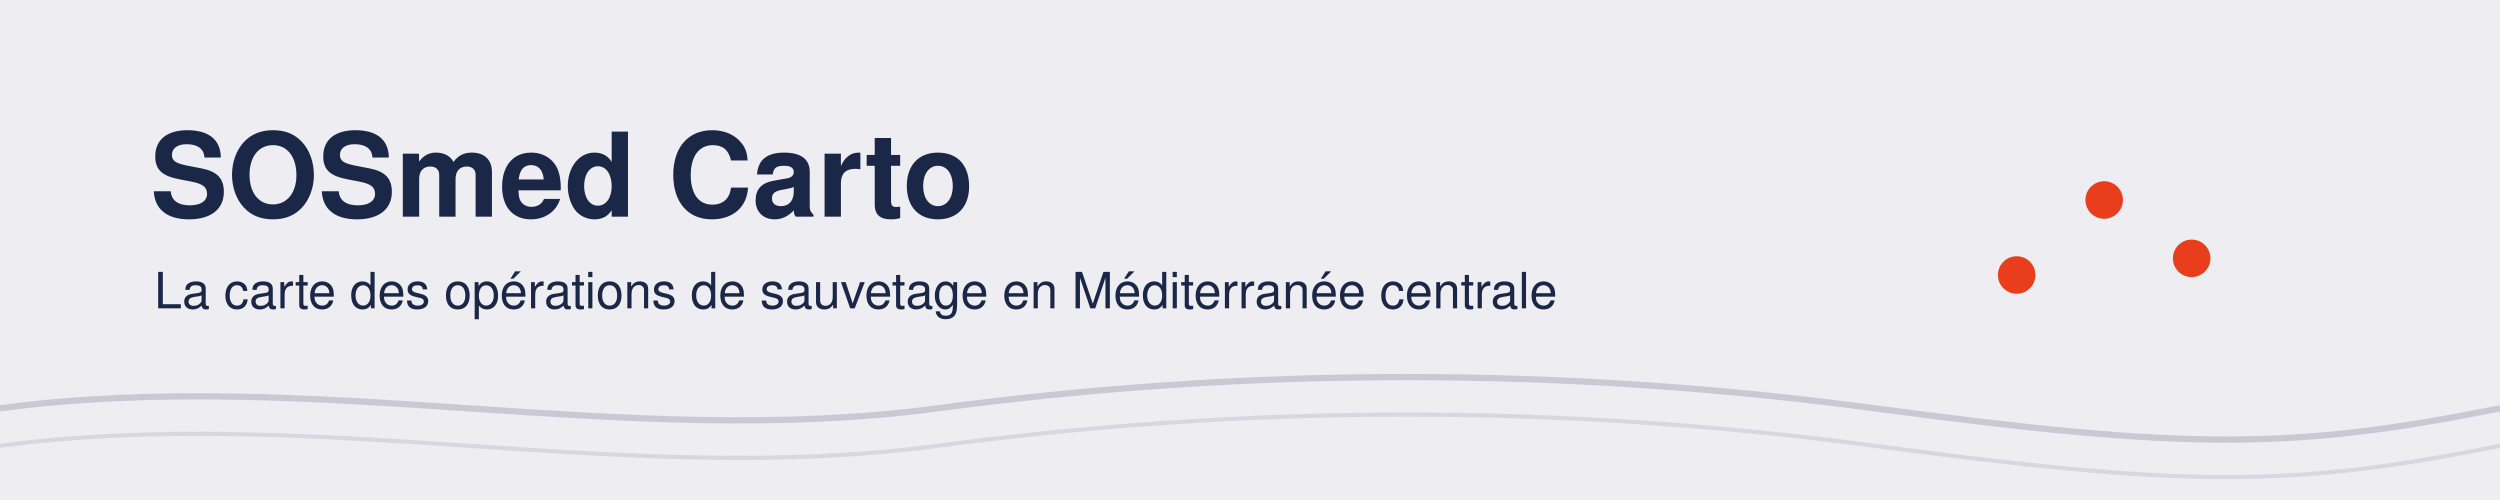
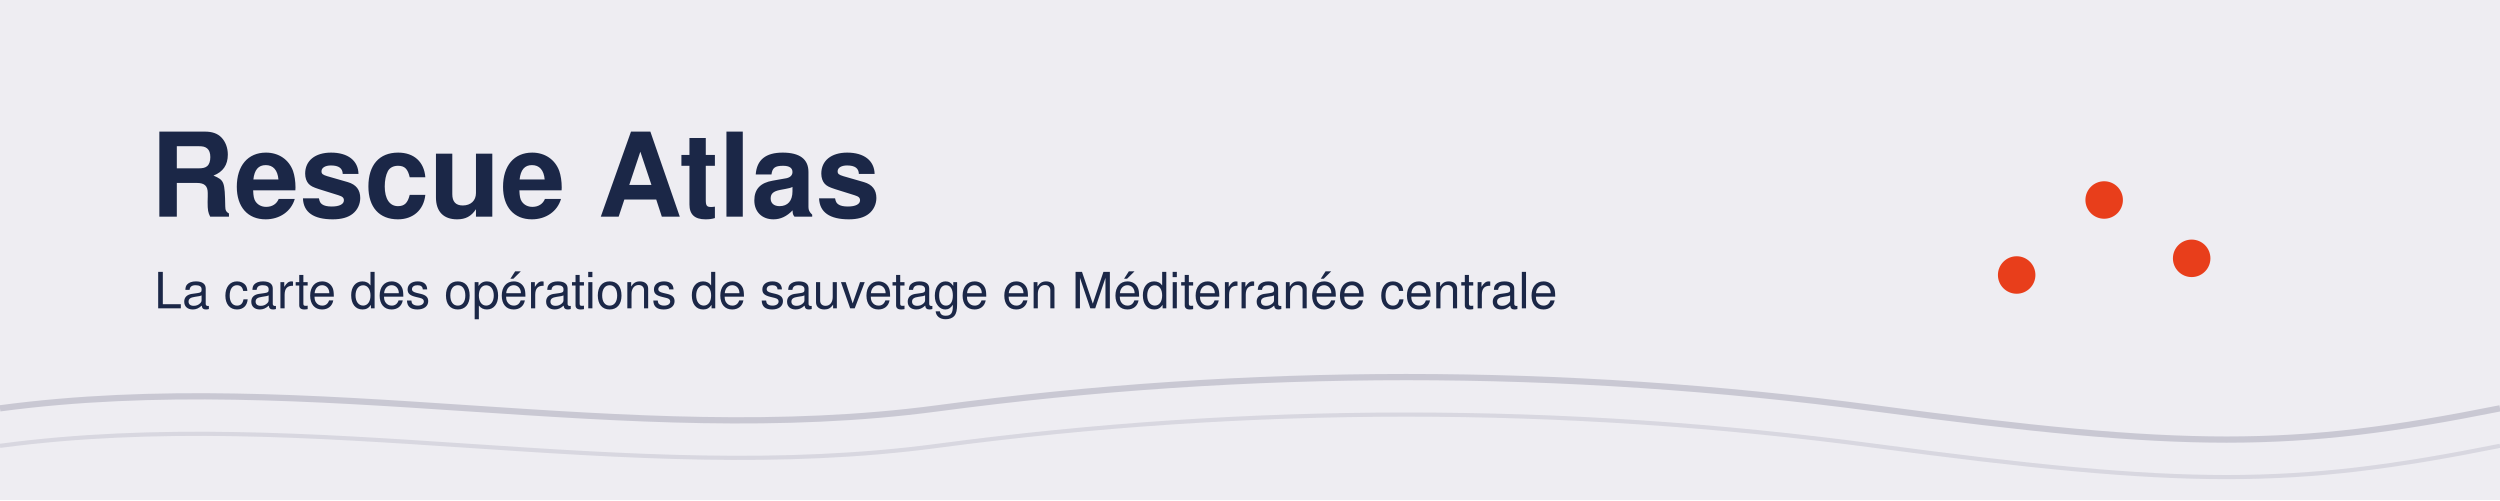
<svg xmlns="http://www.w3.org/2000/svg" width="1200" height="240" viewBox="0 0 1200 240" role="img" aria-labelledby="t d">
  <rect width="1200" height="240" fill="#EEEDF2" />
  <path d="M0 196 C 150 176, 300 216, 450 196 S 750 176, 900 196 S 1100 216, 1200 196" fill="none" stroke="#C9C8D3" stroke-width="3" />
  <path d="M0 214 C 150 194, 300 234, 450 214 S 750 194, 900 214 S 1100 234, 1200 214" fill="none" stroke="#C9C8D3" stroke-width="2" opacity="0.6" />
  <circle cx="1010" cy="96" r="9" fill="#E83E1B" />
  <circle cx="1052" cy="124" r="9" fill="#E83E1B" />
  <circle cx="968" cy="132" r="9" fill="#E83E1B" />
-   <text x="72" y="104" font-family="Raleway, Helvetica, Arial, sans-serif" font-size="56" font-weight="800" fill="#1B2747">SOSmed Carto</text>
+   <text x="72" y="104" font-family="Raleway, Helvetica, Arial, sans-serif" font-size="56" font-weight="800" fill="#1B2747">Rescue Atlas</text>
  <text x="74" y="148" font-family="Raleway, Helvetica, Arial, sans-serif" font-size="24" font-weight="500" fill="#1B2747">La carte des opérations de sauvetage en Méditerranée centrale</text>
</svg>
